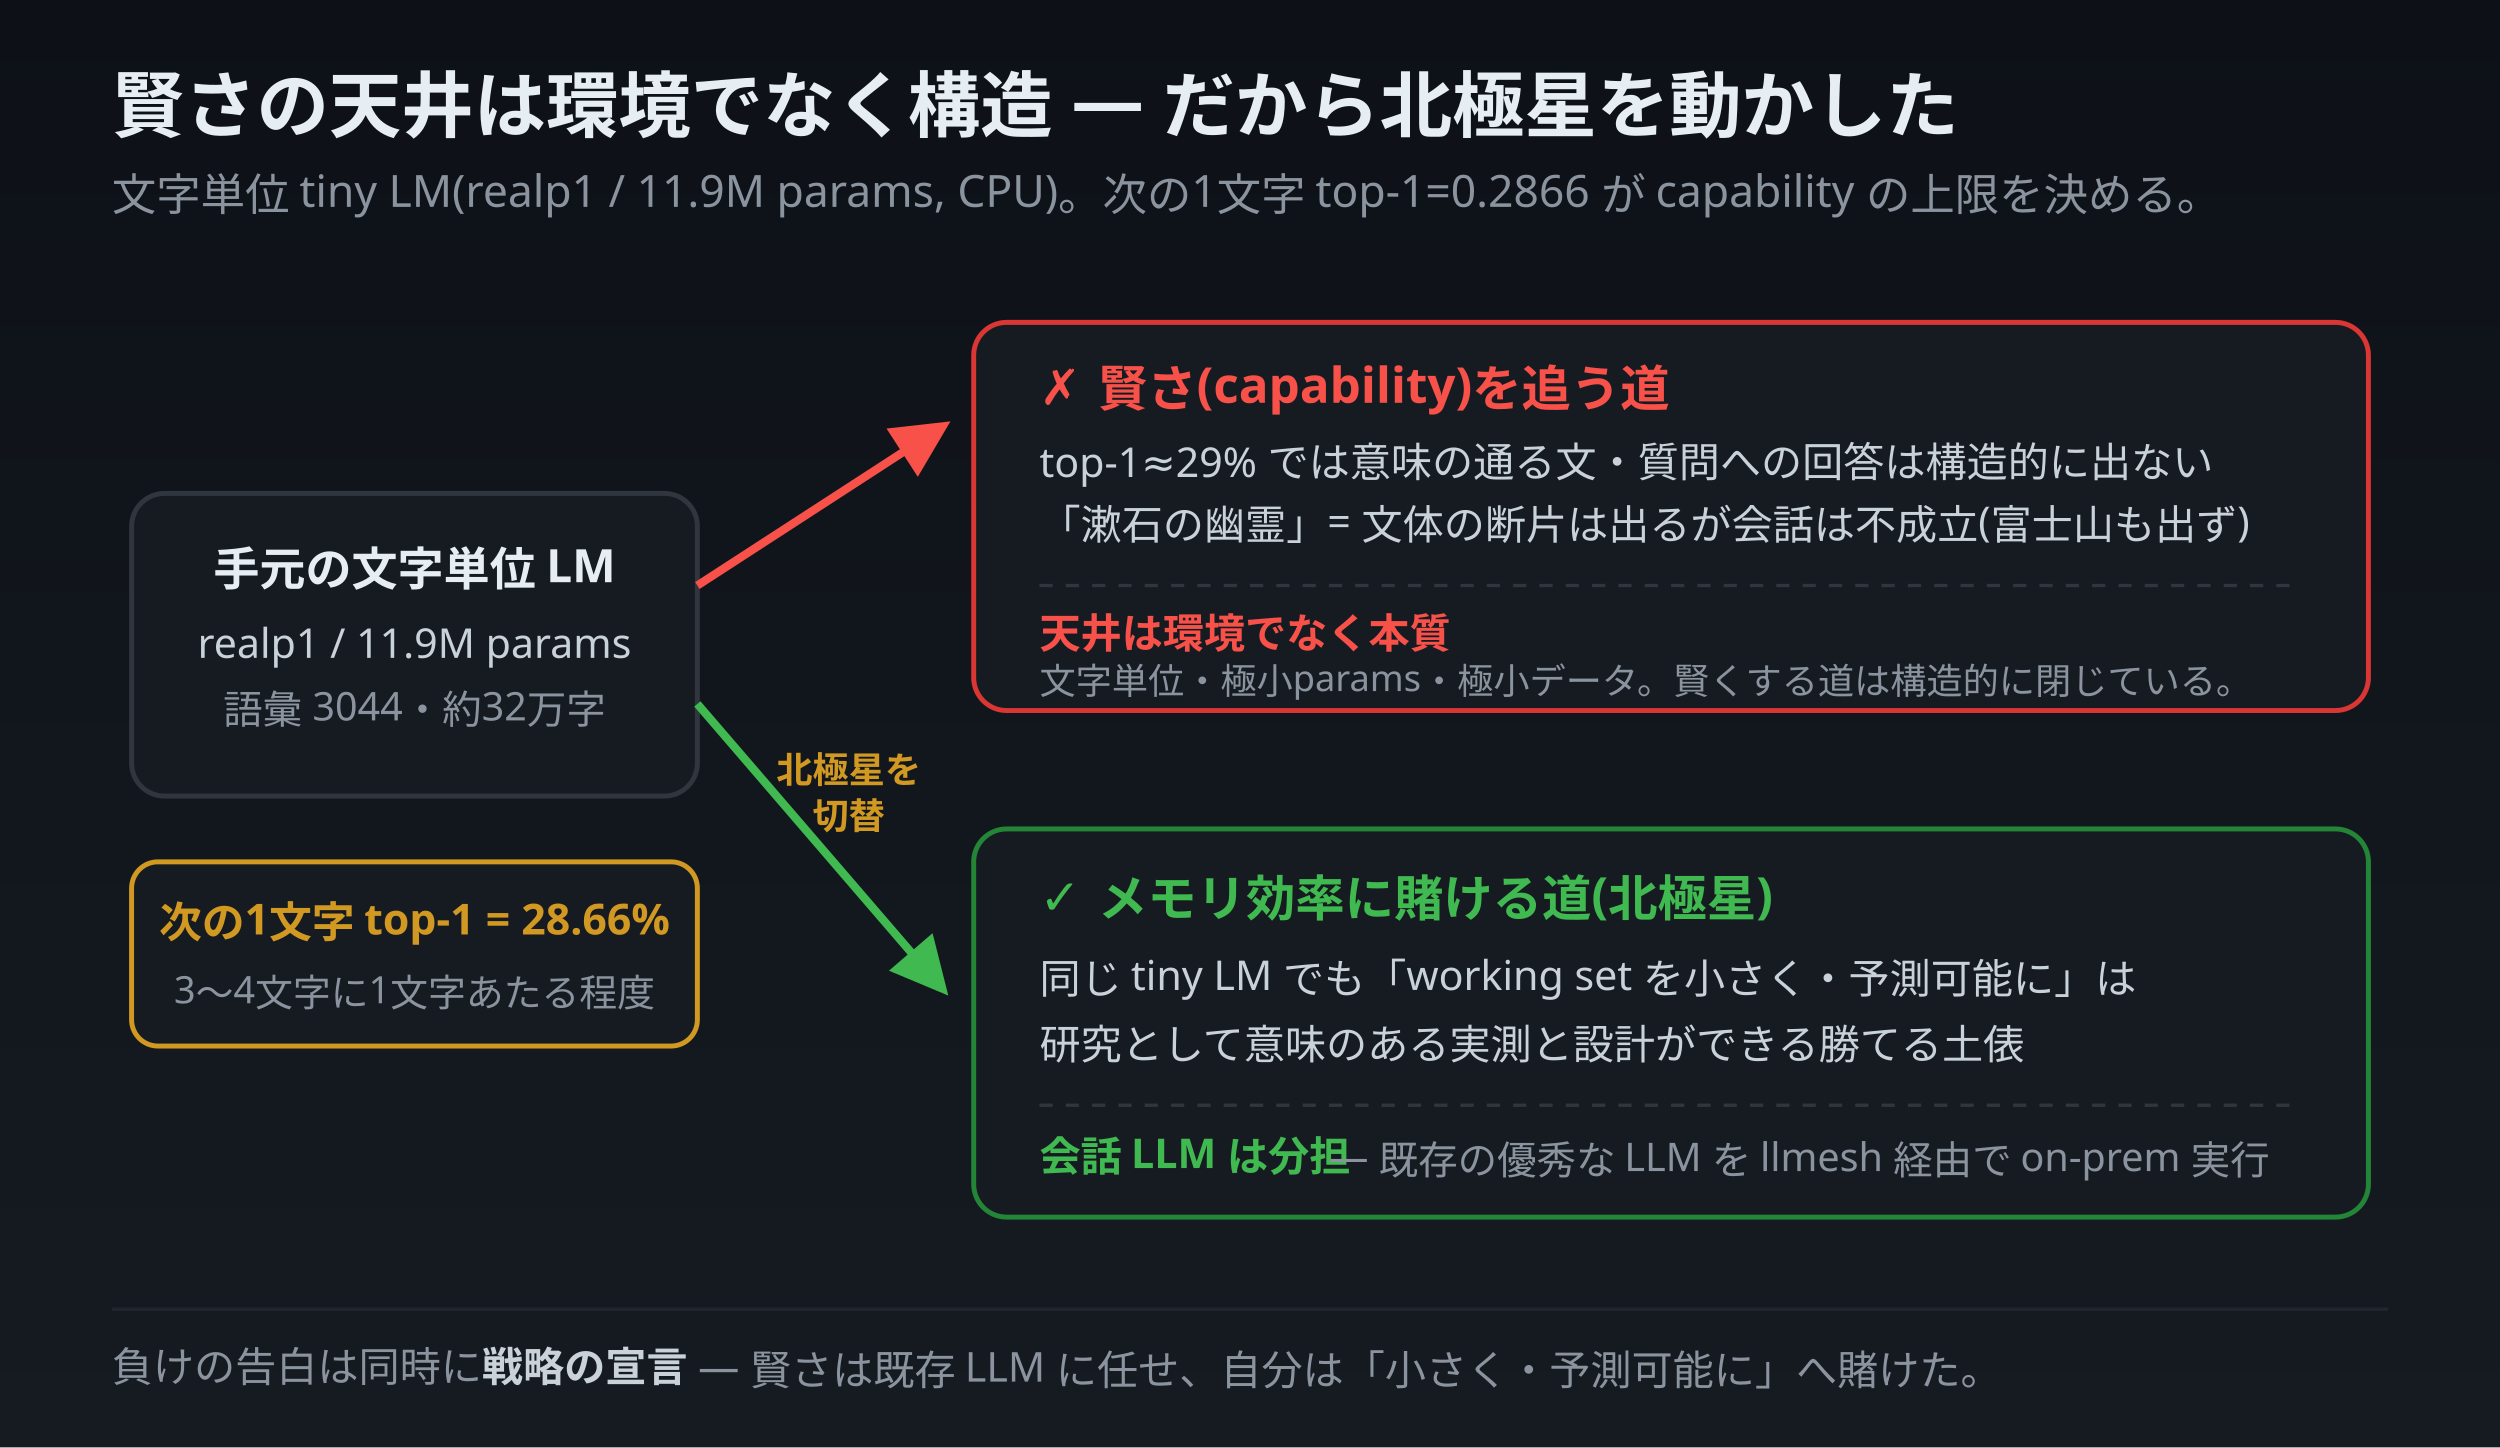
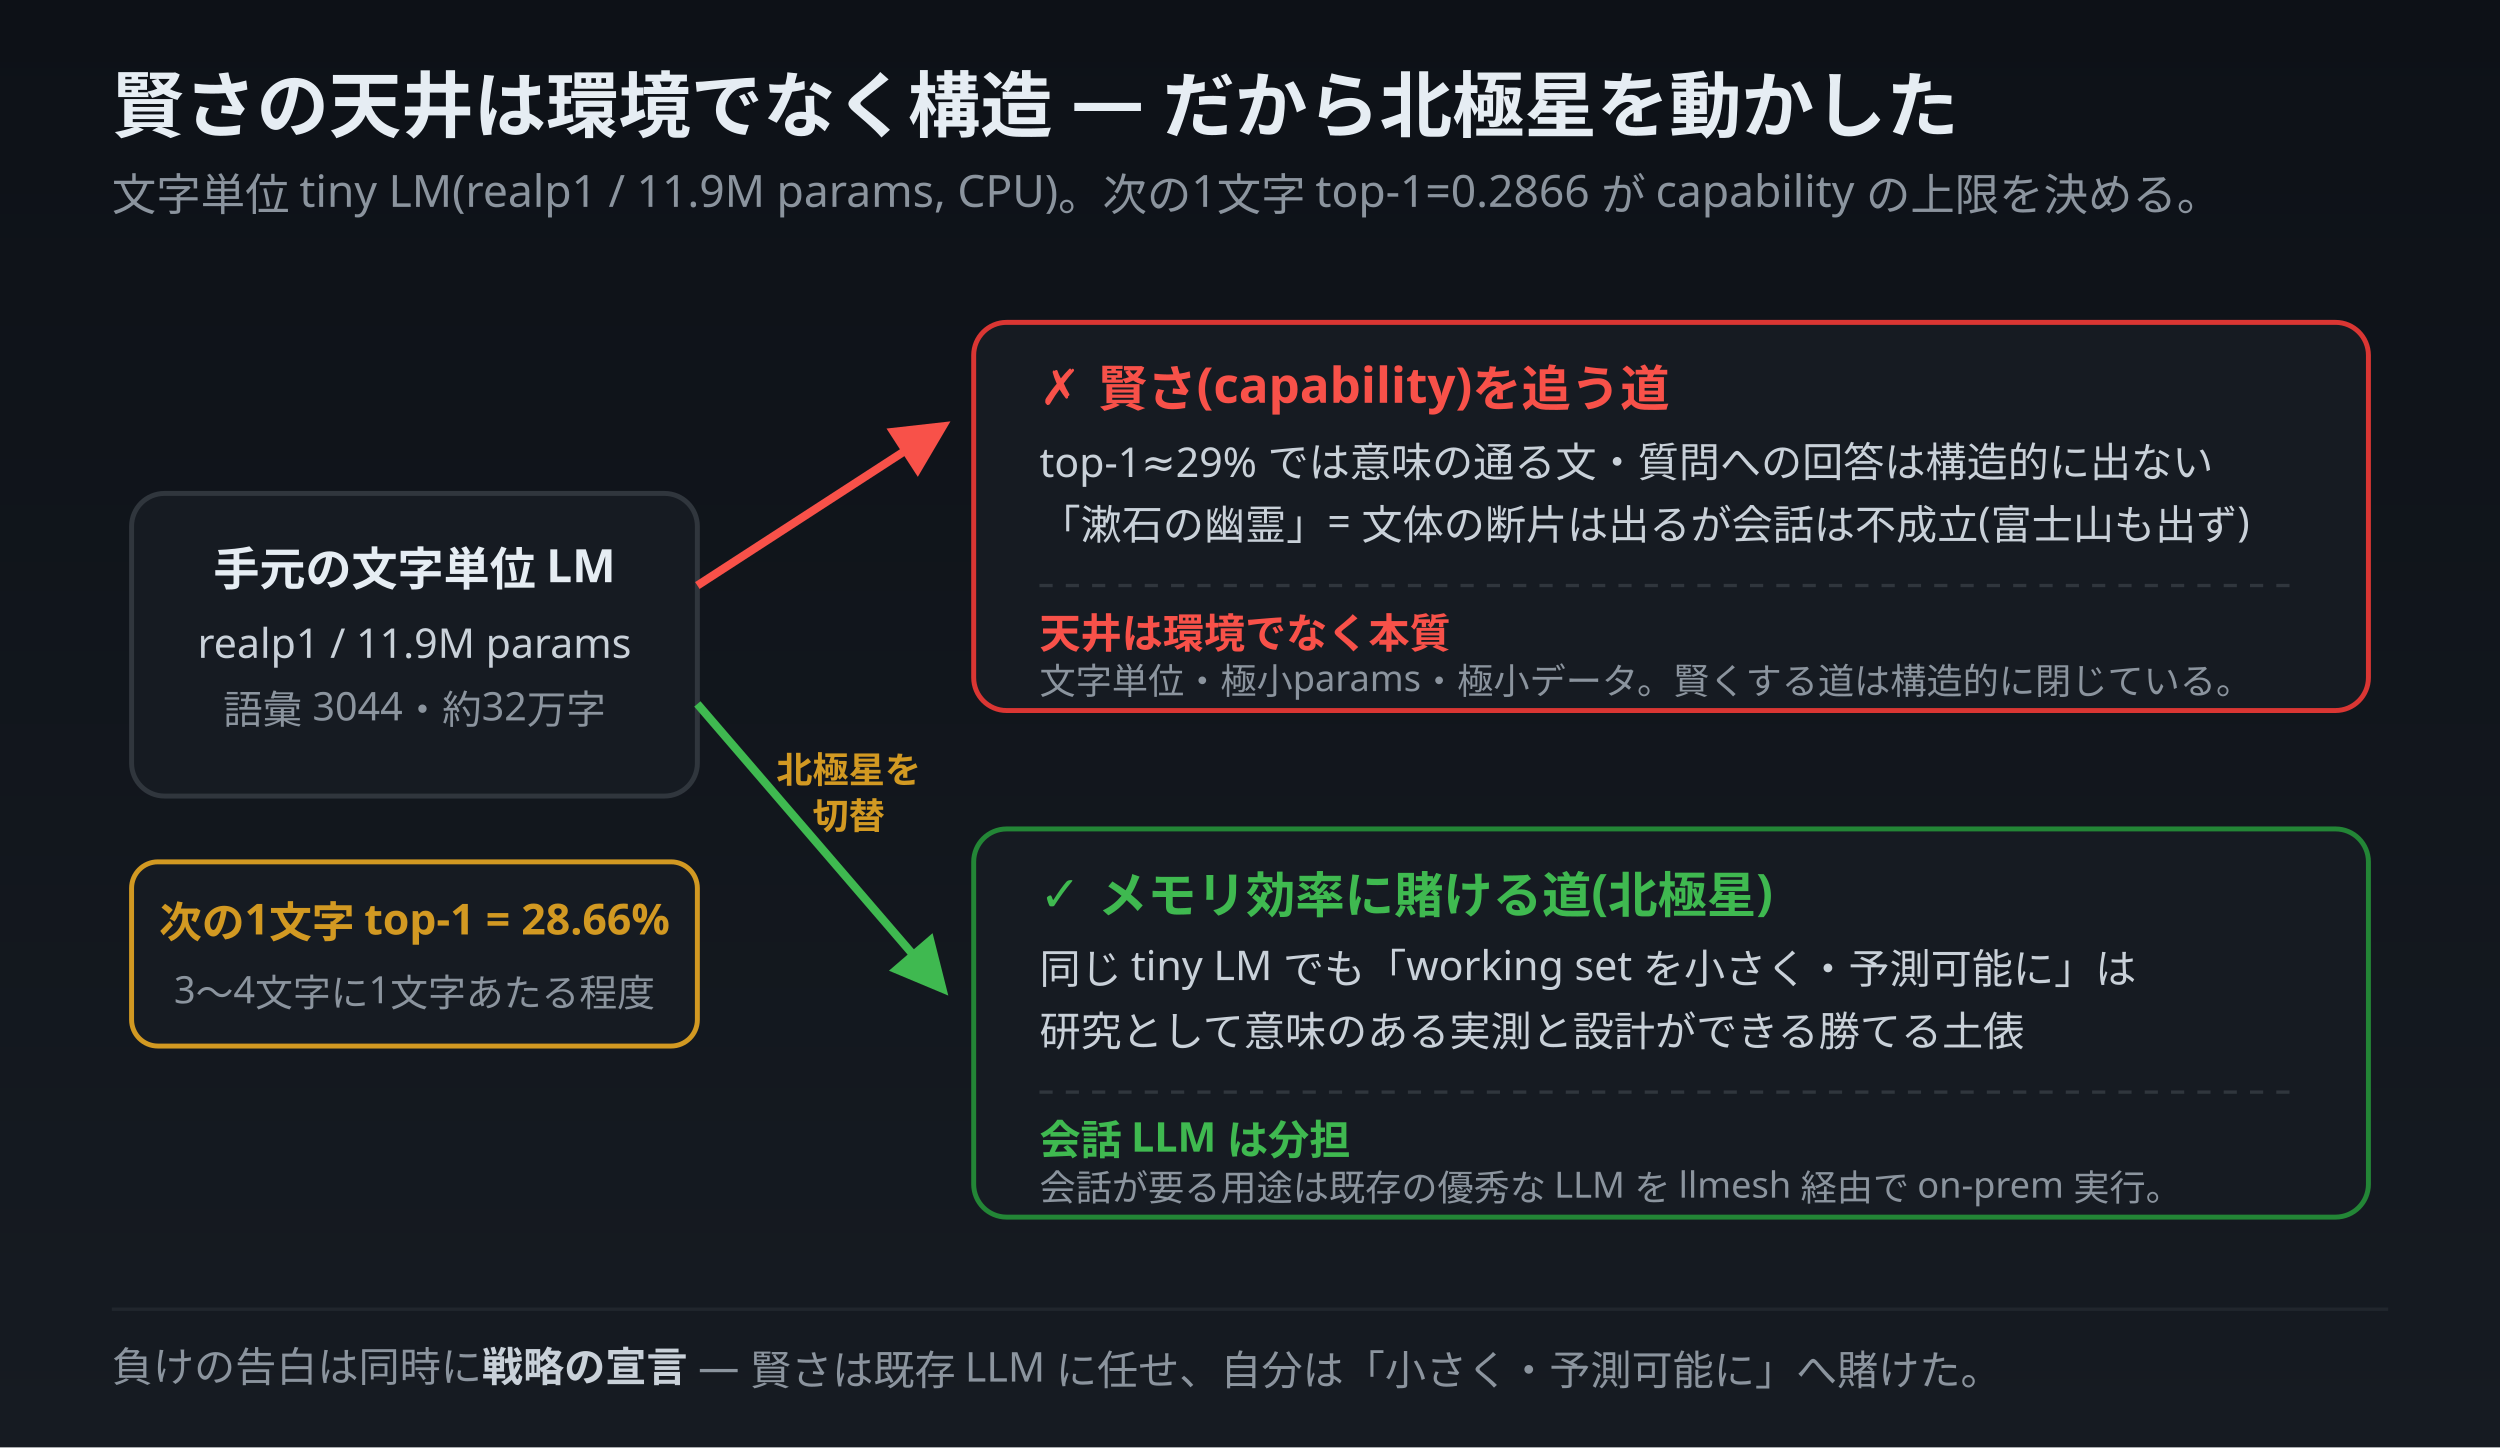
<svg xmlns="http://www.w3.org/2000/svg" viewBox="0 0 760 440" font-family="Segoe UI, Hiragino Kaku Gothic ProN, Meiryo, sans-serif">
  <defs>
    <linearGradient id="bg" x1="0" y1="0" x2="0" y2="1">
      <stop offset="0" stop-color="#0d1117" />
      <stop offset="1" stop-color="#161b22" />
    </linearGradient>
    <marker id="arrR" viewBox="0 0 10 10" refX="8" refY="5" markerWidth="7" markerHeight="7" orient="auto-start-reverse">
      <path d="M0 0 L10 5 L0 10 z" fill="#f85149" />
    </marker>
    <marker id="arrG" viewBox="0 0 10 10" refX="8" refY="5" markerWidth="7" markerHeight="7" orient="auto-start-reverse">
      <path d="M0 0 L10 5 L0 10 z" fill="#3fb950" />
    </marker>
    <marker id="arrN" viewBox="0 0 10 10" refX="8" refY="5" markerWidth="7" markerHeight="7" orient="auto-start-reverse">
      <path d="M0 0 L10 5 L0 10 z" fill="#8b949e" />
    </marker>
  </defs>
  <rect width="760" height="440" fill="url(#bg)" />
  <text x="34" y="40" fill="#e6edf3" font-size="22" font-weight="700">賢さの天井は環境でなく構造 — だから北極星を動かした</text>
  <text x="34" y="64" fill="#8b949e" font-size="13.5">文字単位 tiny LM(realp1 / 11.9M params, CPU)。次の1文字 top-1=0.2866 が capability の上限を決める。</text>
  <rect x="40" y="150" width="172" height="92" rx="10" fill="#161b22" stroke="#30363d" stroke-width="1.5" />
  <text x="126" y="178" fill="#e6edf3" font-size="14" font-weight="700" text-anchor="middle">手元の文字単位 LM</text>
  <text x="126" y="200" fill="#c9d1d9" font-size="12.5" text-anchor="middle">realp1 / 11.9M params</text>
  <text x="126" y="220" fill="#8b949e" font-size="12" text-anchor="middle">語彙 3044・約32万字</text>
  <rect x="40" y="262" width="172" height="56" rx="8" fill="#161b22" stroke="#d29922" stroke-width="1.5" />
  <text x="126" y="285" fill="#d29922" font-size="13" font-weight="700" text-anchor="middle">次の1文字 top-1 = 28.66%</text>
  <text x="126" y="305" fill="#8b949e" font-size="11.5" text-anchor="middle">3〜4文字に1文字あたる程度</text>
  <path d="M212 178 L286 130" fill="none" stroke="#f85149" stroke-width="2.5" marker-end="url(#arrR)" />
  <path d="M212 214 L286 300" fill="none" stroke="#3fb950" stroke-width="2.5" marker-end="url(#arrG)" />
  <rect x="296" y="98" width="424" height="118" rx="10" fill="#161b22" stroke="#da3633" stroke-width="1.5" />
  <text x="316" y="123" fill="#f85149" font-size="15" font-weight="700">✗ 賢さ(capability)を追う道</text>
  <text x="316" y="145" fill="#c9d1d9" font-size="12.5">top-1≈29% では意味の通る文・質問への回答は構造的に出ない</text>
  <text x="316" y="164" fill="#c9d1d9" font-size="12.5">「漱石の幽霊」= 文体の断片は出るが会話は不成立(富士山も出ず)</text>
  <line x1="316" y1="178" x2="700" y2="178" stroke="#30363d" stroke-width="1" stroke-dasharray="4 4" />
  <text x="316" y="197" fill="#f85149" font-size="12.5" font-weight="700">天井は環境でなく本質</text>
  <text x="316" y="211" fill="#8b949e" font-size="11">文字単位・極小params・極小データ。賢くする道は構造的に閉じている。</text>
  <rect x="296" y="252" width="424" height="118" rx="10" fill="#161b22" stroke="#238636" stroke-width="1.5" />
-   <text x="316" y="278" fill="#3fb950" font-size="15" font-weight="700">✓ メモリ効率に賭ける道(北極星)</text>
-   <text x="316" y="302" fill="#c9d1d9" font-size="12.5">同じ tiny LM でも「working set を小さく・予測可能に」は</text>
-   <text x="316" y="322" fill="#c9d1d9" font-size="12.5">研究として意味のある実測と設計ができる勝てる土俵</text>
-   <line x1="316" y1="336" x2="700" y2="336" stroke="#30363d" stroke-width="1" stroke-dasharray="4 4" />
-   <text x="316" y="356" fill="#3fb950" font-size="12.5" font-weight="700">会話 LLM は分担</text>
-   <text x="404" y="356" fill="#8b949e" font-size="12">— 既存の優秀な LLM を llmesh 経由で on-prem 実行</text>
+   <text x="316" y="277" fill="#3fb950" font-size="15" font-weight="700">✓ メモリ効率に賭ける道(北極星)</text>
+   <text x="316" y="299" fill="#c9d1d9" font-size="12.5">同じ tiny LM でも「working set を小さく・予測可能に」は</text>
+   <text x="316" y="318" fill="#c9d1d9" font-size="12.5">研究として意味のある実測と設計ができる勝てる土俵</text>
+   <line x1="316" y1="332" x2="700" y2="332" stroke="#30363d" stroke-width="1" stroke-dasharray="4 4" />
+   <text x="316" y="351" fill="#3fb950" font-size="12.5" font-weight="700">会話 LLM は分担</text>
+   <text x="316" y="365" fill="#8b949e" font-size="11">会話が要る用途は既存の優秀な LLM を llmesh 経由で on-prem 実行。</text>
  <text x="258" y="238" fill="#d29922" font-size="11" font-weight="700" text-anchor="middle">北極星を</text>
  <text x="258" y="252" fill="#d29922" font-size="11" font-weight="700" text-anchor="middle">切替</text>
  <line x1="34" y1="398" x2="726" y2="398" stroke="#21262d" stroke-width="1" />
  <text x="34" y="420" fill="#8b949e" font-size="12.5">負けの告白は同時に<tspan fill="#c9d1d9" font-weight="700">戦略の宣言</tspan> — 賢さは既存 LLM に任せ、自分は「小さく・予測可能に」へ賭けた。</text>
</svg>
